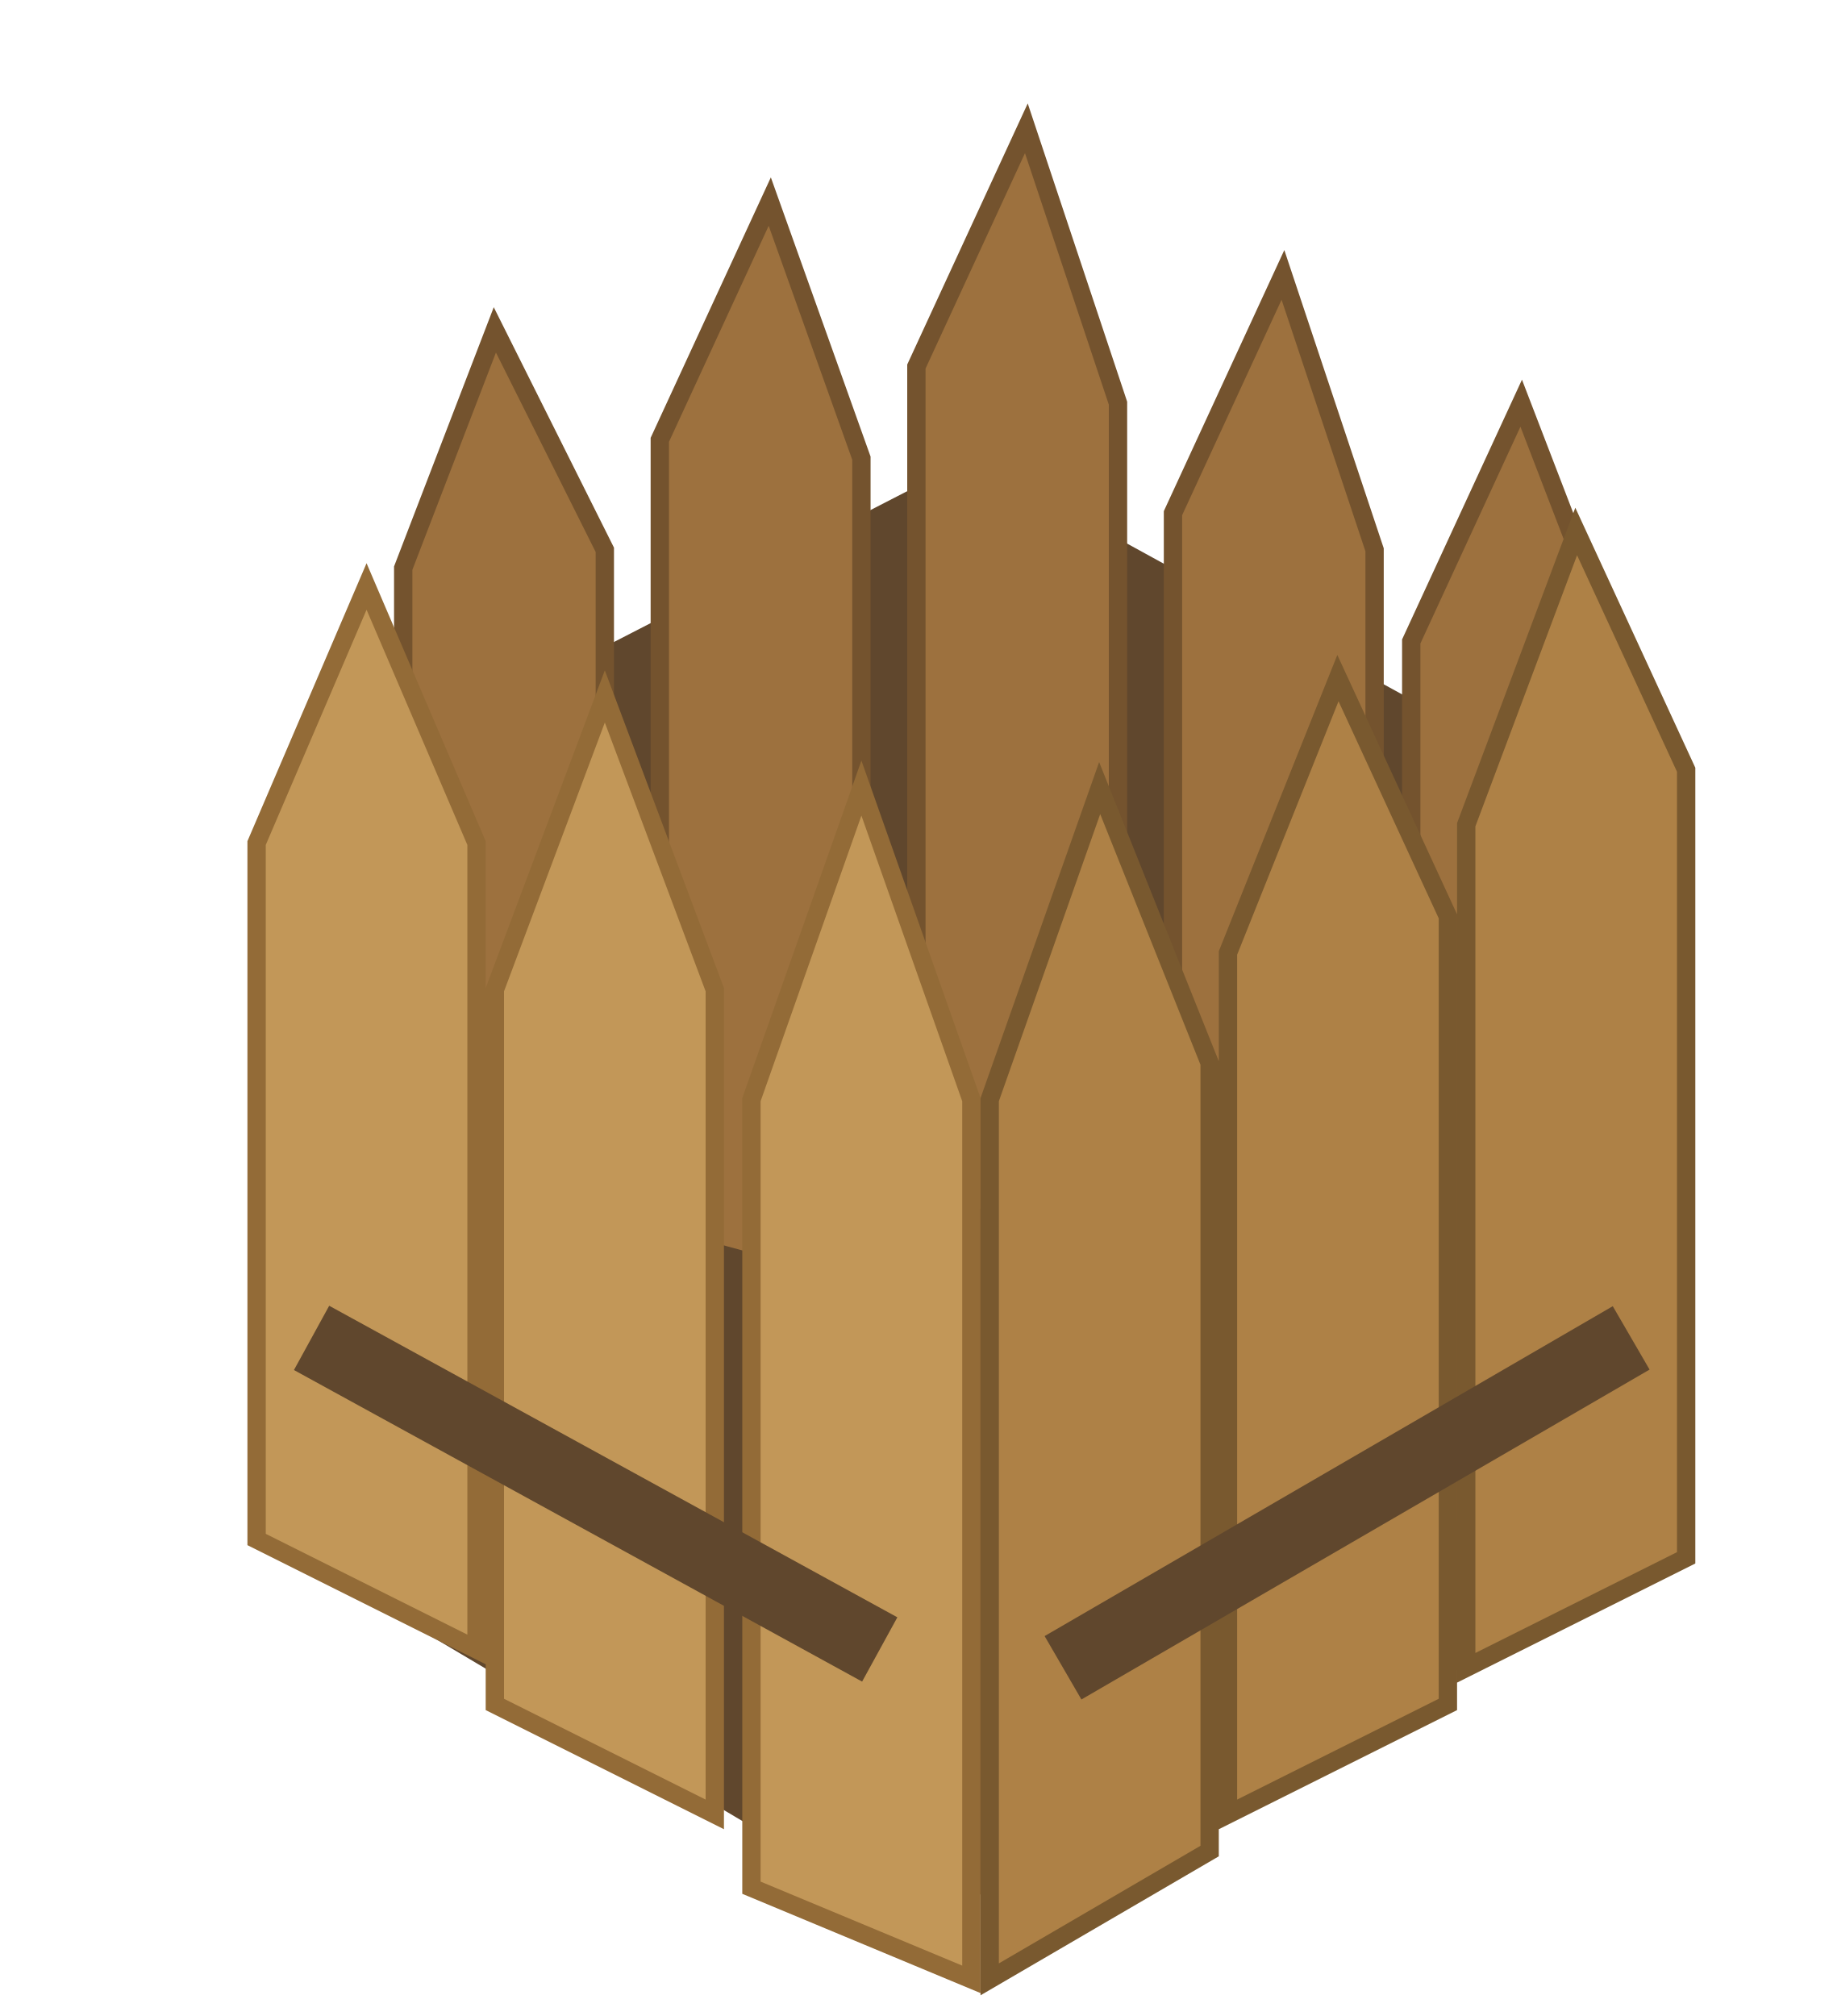
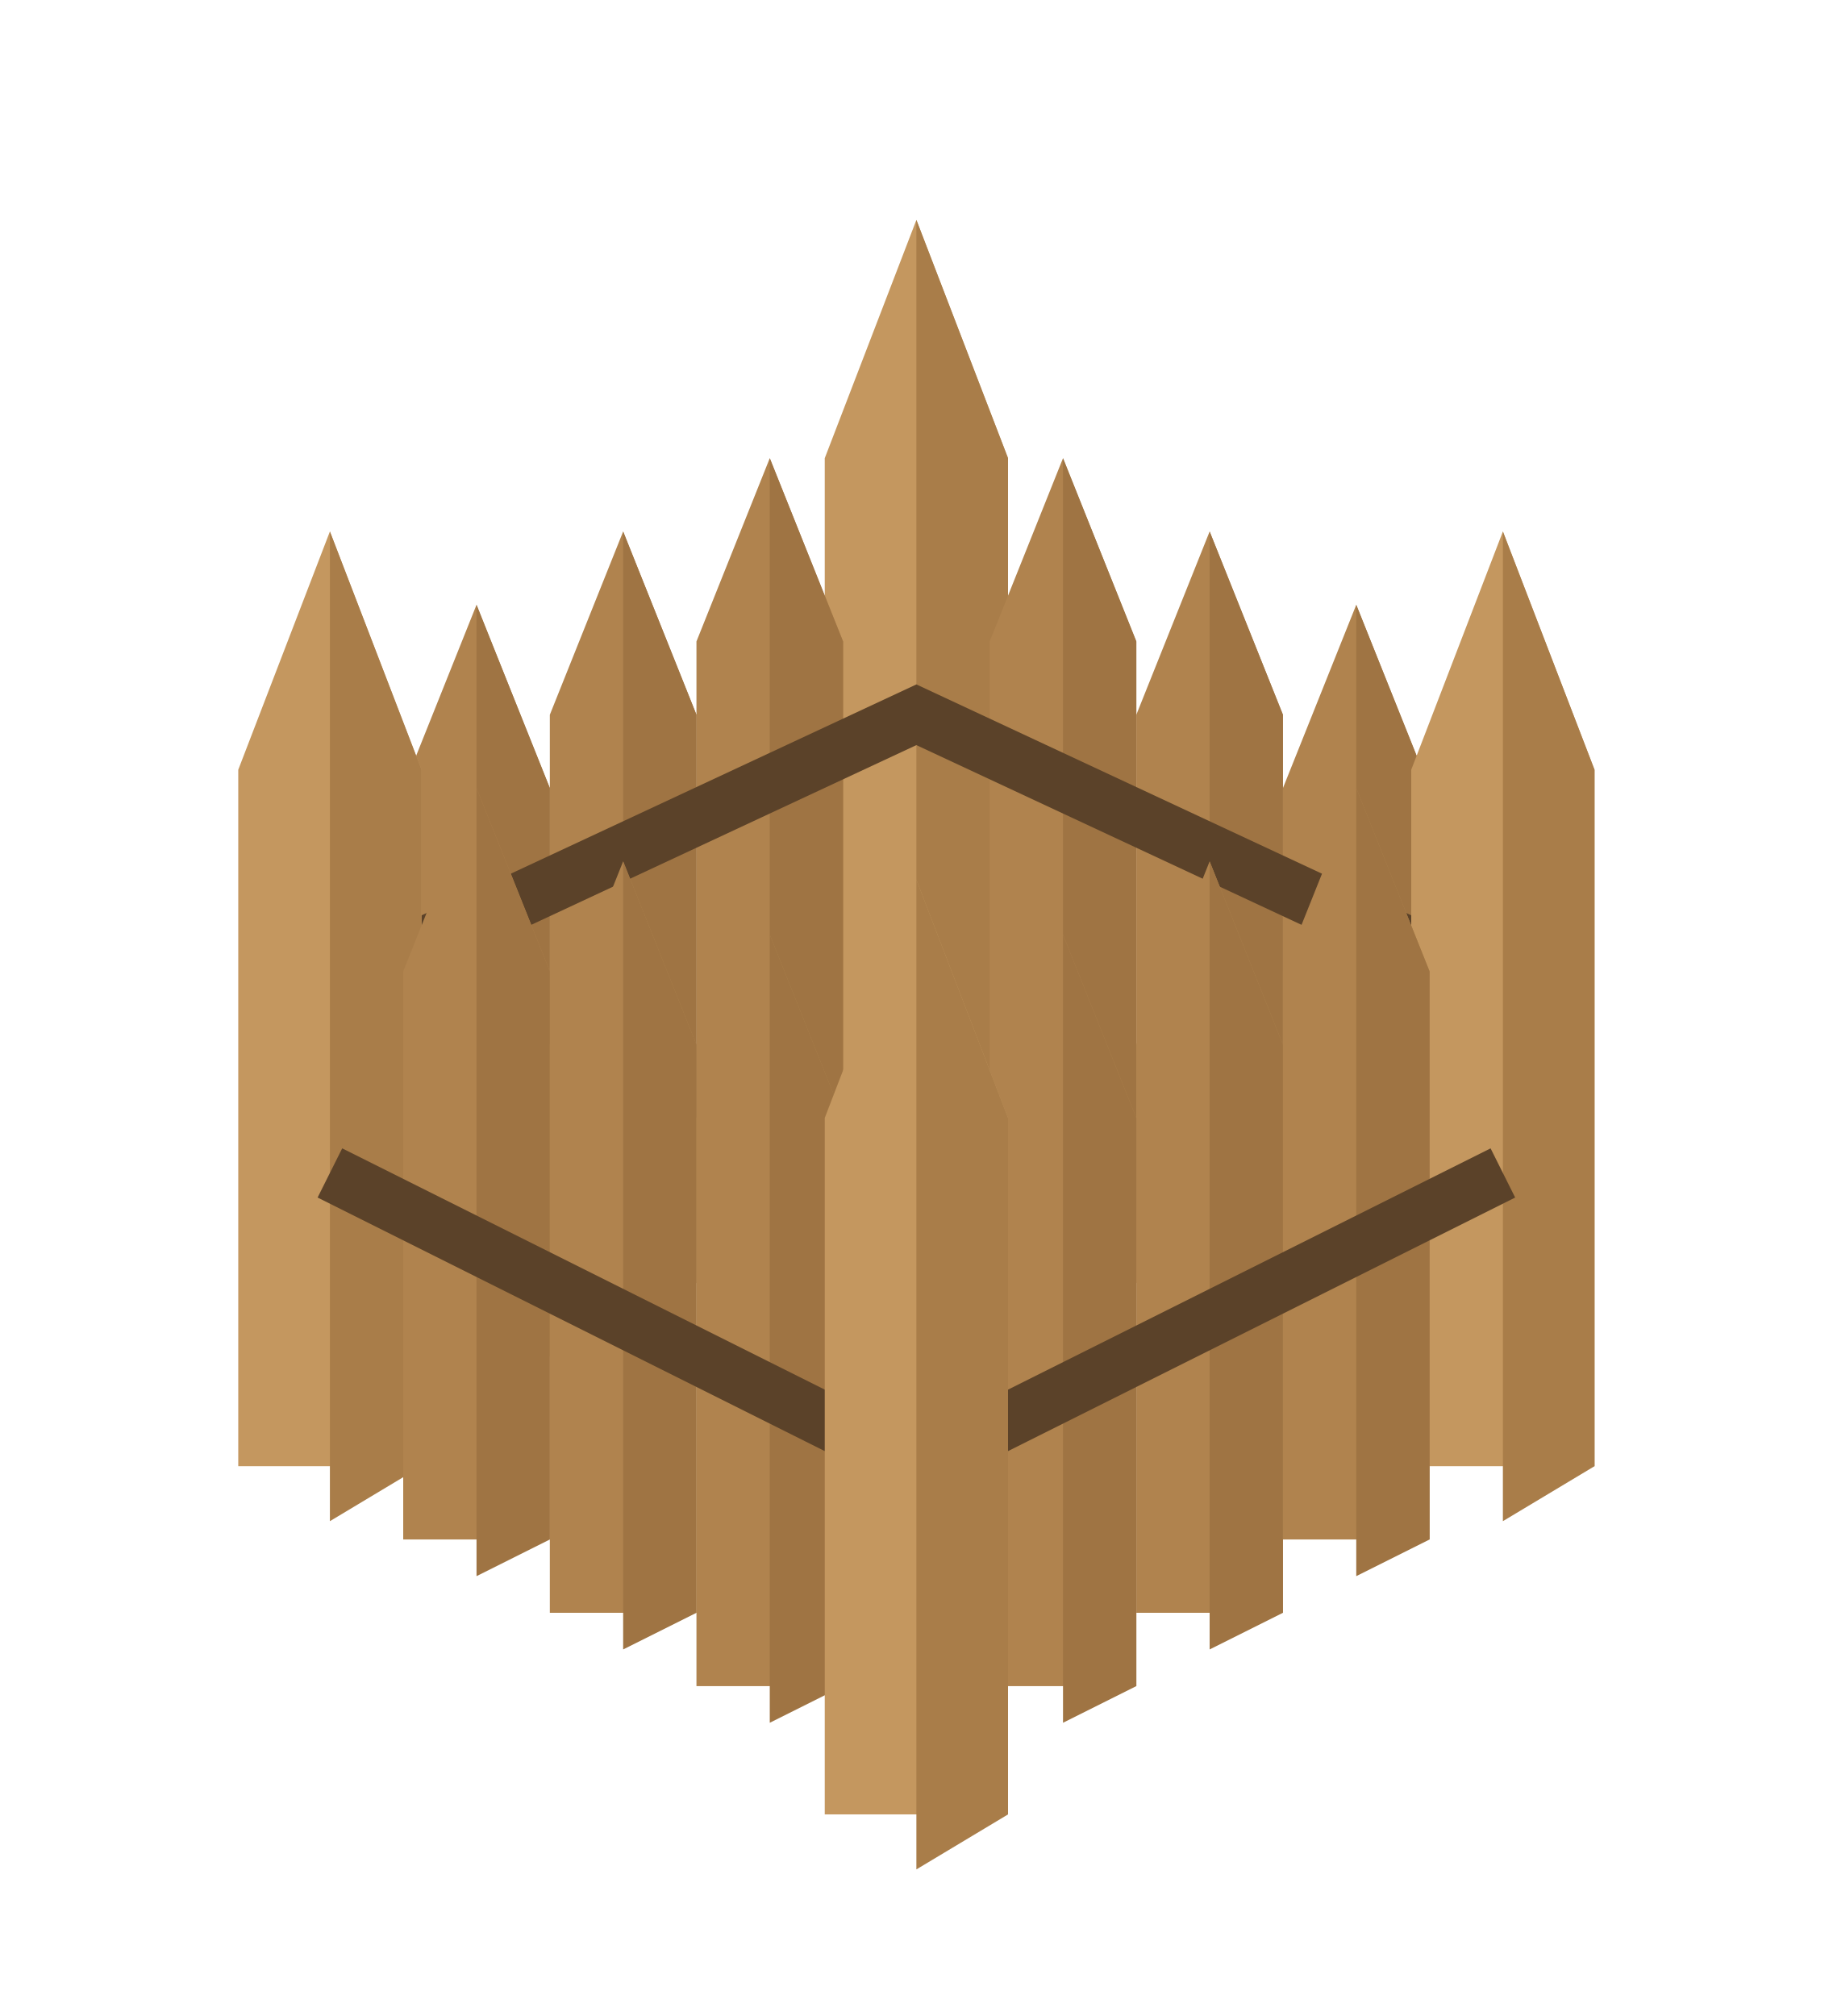
<svg xmlns="http://www.w3.org/2000/svg" viewBox="0 0 100 110">
-   <path d="m18 43 35-18 31 17v47L50 105 18 86z" fill="#60472d" />
-   <g fill="#9d713e" stroke="#74532e" stroke-width="1">
-     <path d="M22 70V31l5-13 6 12v45m3-8V24l6-13 5 14v45m3-5V20l6-13 5 15v46m3 4V28l6-13 5 15v46m2 7V35l6-13 5 13v48" />
-   </g>
-   <g fill="#c29758" stroke="#936b37" stroke-width="1">
-     <path d="M14 84V46l6-14 6 14v44zm13 9V54l6-16 6 16v45zm14 10V60l6-17 6 17v48z" />
-   </g>
-   <g fill="#ae8146" stroke="#79592f" stroke-width="1">
-     <path d="M54 108V60l6-17 6 15v43zm13-9V52l6-15 6 13v43zm13-8V45l6-16 6 13v43z" />
-   </g>
-   <path d="m17 73 31 17m10 1 31-18" stroke="#60472d" stroke-width="4" />
+   <defs>
+     <g id="post">
+       <path d="M-4 0v-31l4-10 4 10V0z" fill="#b0834e" />
+       <path d="M0-41 4-31V0L0 2z" fill="#9f7443" />
+     </g>
+     <g id="corner">
+       <path d="M-5 0v-38l5-13 5 13V0z" fill="#c4975f" />
+       <path d="M0-51 5-38V0L0 3z" fill="#a97d49" />
+     </g>
+   </defs>
+   <use href="#corner" x="50" y="63" />
+   <use href="#post" x="42" y="66" />
+   <use href="#post" x="34" y="70" />
+   <use href="#post" x="26" y="74" />
+   <use href="#post" x="58" y="66" />
+   <use href="#post" x="66" y="70" />
+   <use href="#post" x="74" y="74" />
+   <path d="m20 53 30-14 30 14" fill="none" stroke="#5b4229" stroke-width="3" />
+   <use href="#corner" x="18" y="80" />
+   <use href="#corner" x="82" y="80" />
+   <use href="#post" x="26" y="84" />
+   <use href="#post" x="34" y="88" />
+   <use href="#post" x="42" y="92" />
+   <use href="#post" x="74" y="84" />
+   <use href="#post" x="66" y="88" />
+   <use href="#post" x="58" y="92" />
+   <path d="m18 64 32 16 32-16" fill="none" stroke="#5b4229" stroke-width="3" />
+   <use href="#corner" x="50" y="99" />
</svg>
